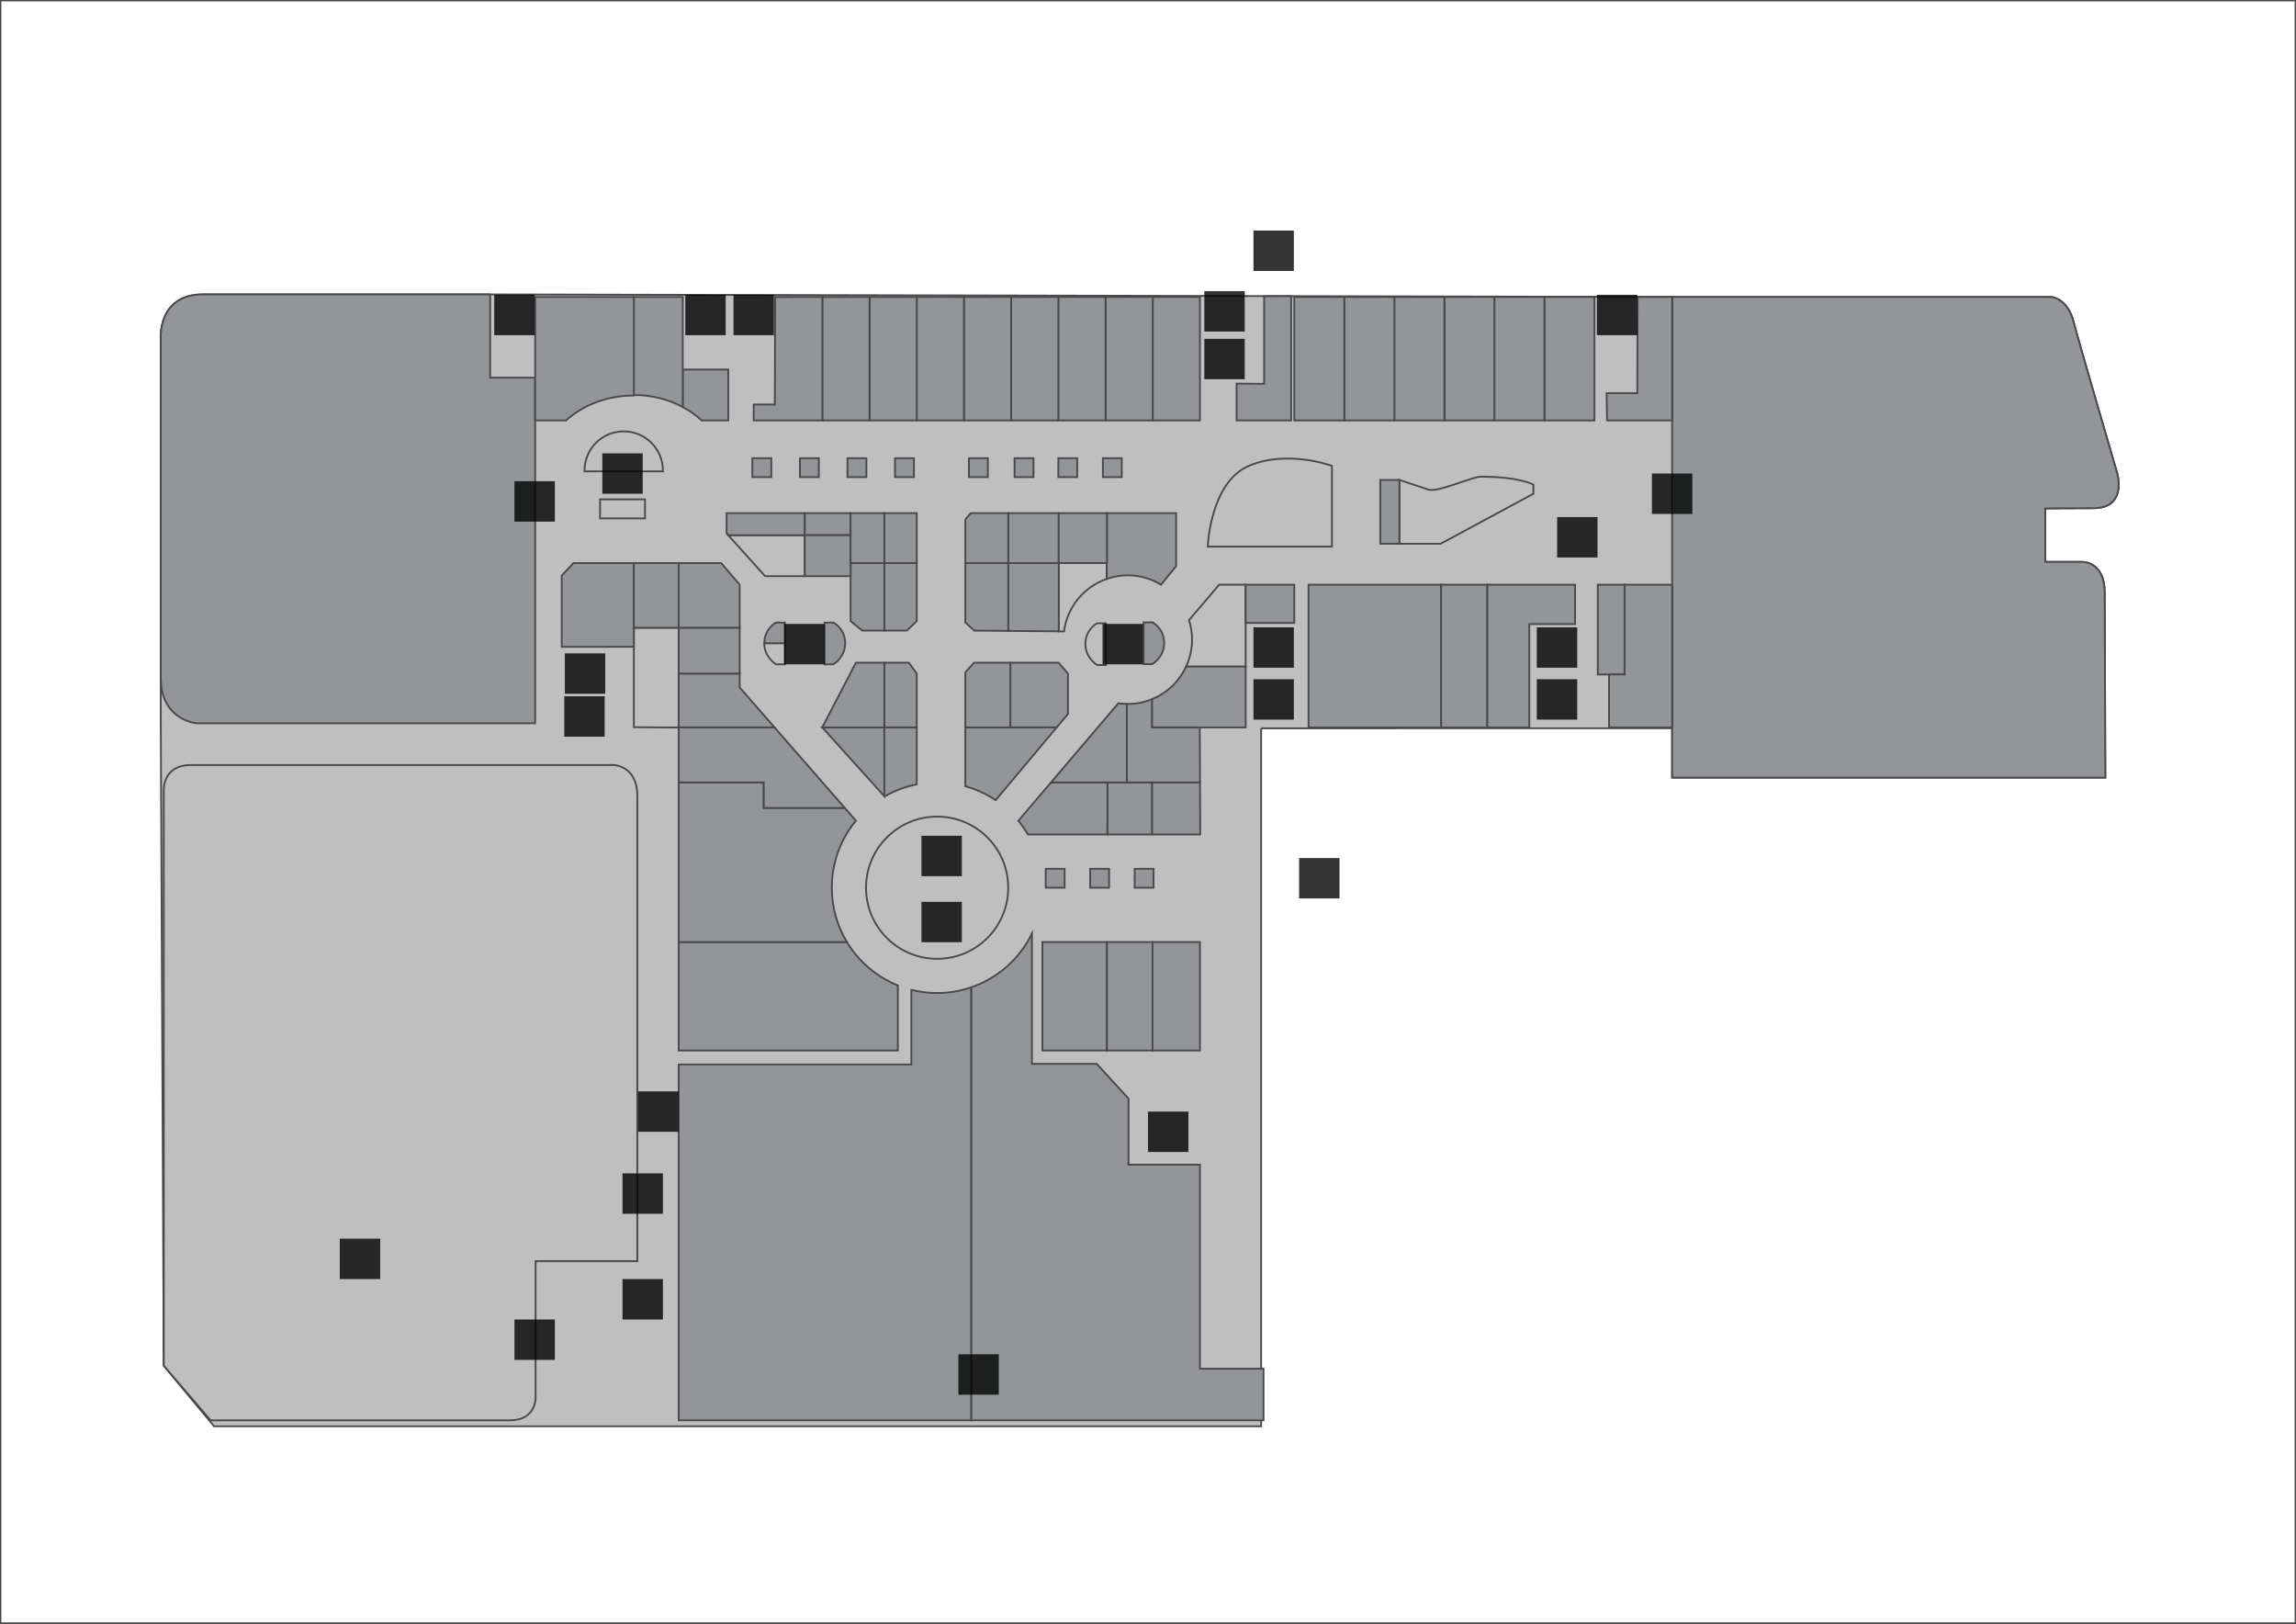
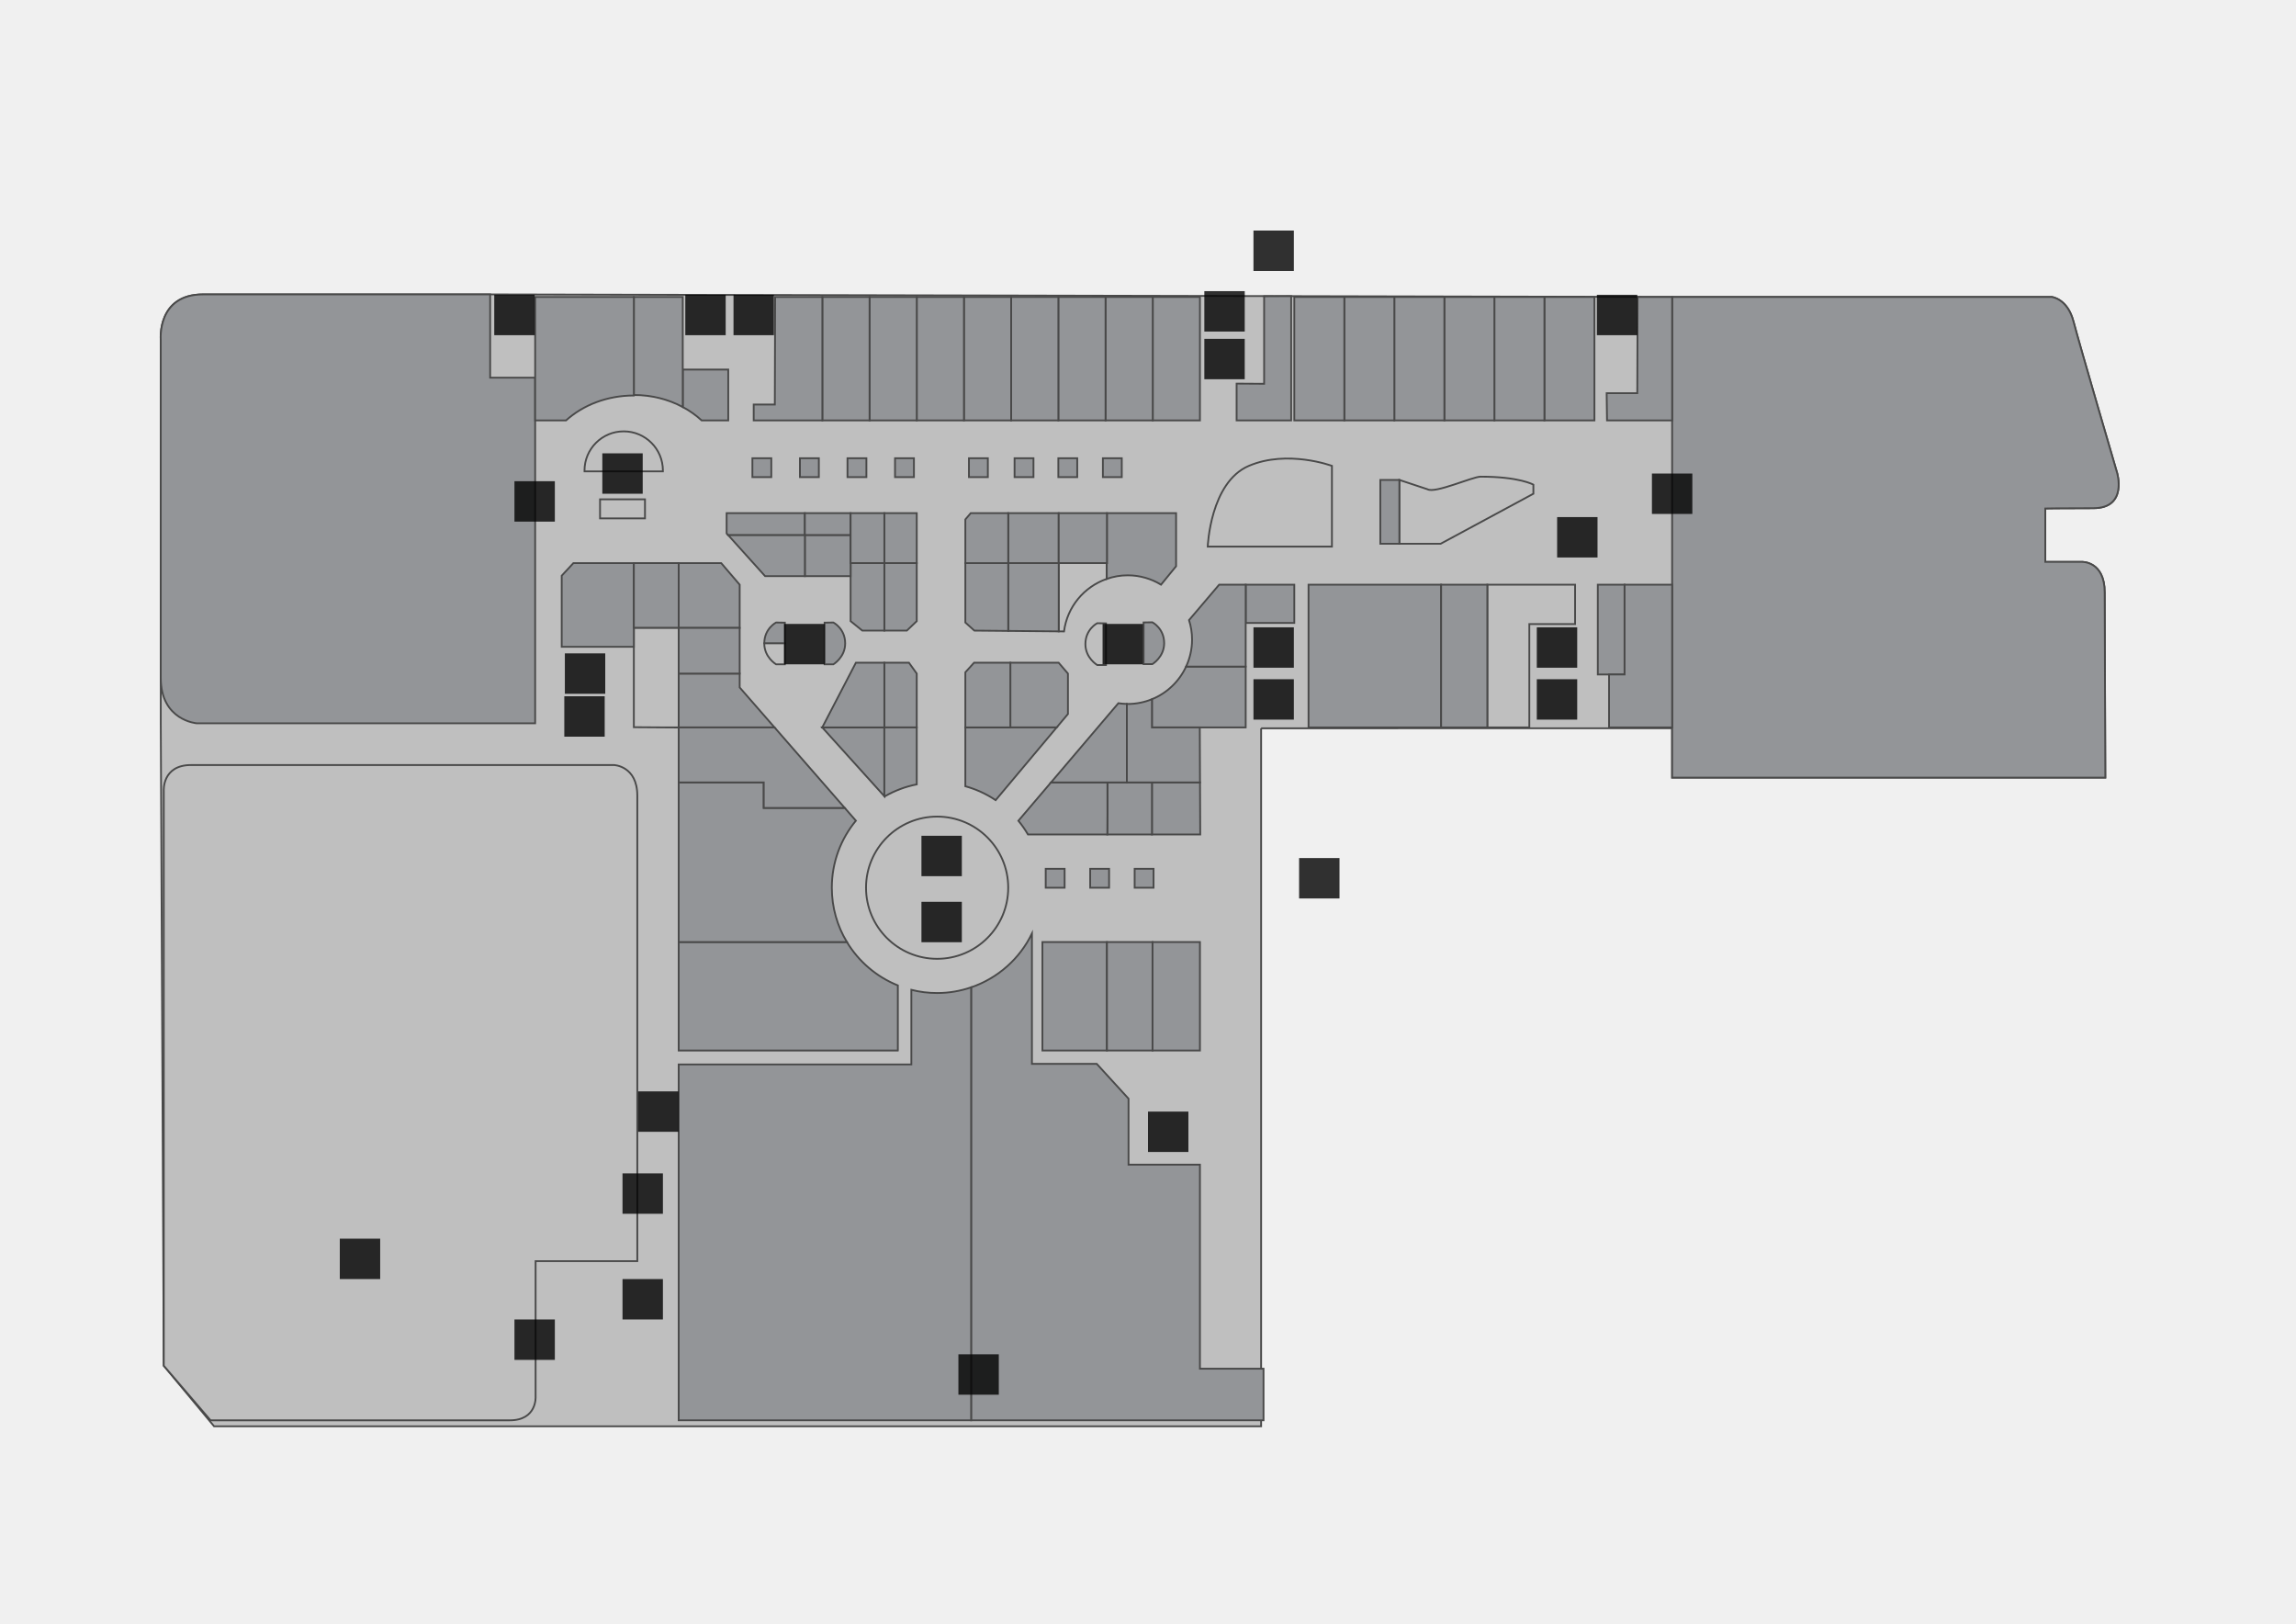
<svg xmlns="http://www.w3.org/2000/svg" version="1.1" id="Layer_1" x="0px" y="0px" width="841.89px" height="595.281px" viewBox="0 0 841.89 595.281" enable-background="new 0 0 841.89 595.281" xml:space="preserve">
  <g id="background">
-     <rect fill="#FFFFFF" stroke="#494949" stroke-miterlimit="10" width="841.89" height="595.281" />
-   </g>
+ </g>
  <g id="etc">
    <path fill="#BFBFBF" stroke="#494949" stroke-width="0.66" stroke-miterlimit="10" d="M462.429,267l150.701-0.007v18.096h158.84   c0,0-0.221-56.322-0.221-67.871c0-11.551-8.359-11.221-8.359-11.221h-13.42v-19.58c0,0,4.838-0.111,17.6-0.111   c12.76,0,8.689-13.088,8.689-13.088s-13.75-46.861-15.951-55.33c-2.199-8.469-8.027-9.02-8.027-9.02H613.13l-433.4-0.936   c-37.42,0-94.082,0-105.27,0c-16.996,0-15.512,16.666-15.512,16.666s0,77.053,0,110.549c0,6.205,0,10.916,0,13.365v16.664   l1.101,235.511L78.5,522.908h383.929V267" />
-     <path fill="#BFBFBF" stroke="#494949" stroke-width="0.66" stroke-miterlimit="10" d="M60.049,289.927v143.881v16.722v50.16   l17.159,20.02h82.722h12.293c4.918,0,10.416,0,14.685,0c10.065,0,9.487-8.689,9.487-8.689v-49.663h37.291c0,0,0-159.775,0-170.667   c0-10.889-8.525-11.219-8.525-11.219s-144.431,0-155.1,0C59.391,280.468,60.049,289.927,60.049,289.927z" />
+     <path fill="#BFBFBF" stroke="#494949" stroke-width="0.66" stroke-miterlimit="10" d="M60.049,289.927v143.881v16.723v50.16   l17.159,20.02h82.722h12.293c4.918,0,10.416,0,14.685,0c10.065,0,9.487-8.689,9.487-8.689v-49.662h37.291c0,0,0-159.775,0-170.667   c0-10.889-8.525-11.219-8.525-11.219s-144.431,0-155.1,0C59.391,280.468,60.049,289.927,60.049,289.927z" />
    <path fill="#BFBFBF" stroke="#494949" stroke-width="0.66" stroke-miterlimit="10" d="M542.916,174.757   c-2.988,0.003-16.688,6.252-19.49,4.614l-10.313-3.418v23.391h15.146l33.996-18.334v-3.322   C562.255,177.687,557.158,174.744,542.916,174.757z" />
    <circle fill="#BFBFBF" stroke="#494949" stroke-width="0.66" stroke-miterlimit="10" cx="343.621" cy="325.448" r="26.069" />
    <polygon fill="#BFBFBF" stroke="#494949" stroke-width="0.66" stroke-miterlimit="10" points="232.418,230.142 232.418,237.128    232.418,239.19 232.418,266.606 248.864,266.718 248.864,266.688 244.657,266.688 248.864,266.688 248.864,246.944    248.864,230.198 248.864,230.142  " />
-     <path fill="#BFBFBF" stroke="#494949" stroke-width="0.66" stroke-miterlimit="10" d="M434.908,244.388h21.855v-14.08v-1.926   v-14.025h-9.734l-11.041,12.984c0.719,2.26,1.113,4.664,1.113,7.162C437.101,238.038,436.302,241.378,434.908,244.388z" />
-     <polygon fill="#BFBFBF" stroke="#494949" stroke-width="0.66" stroke-miterlimit="10" points="295.117,196.208 267.029,196.208    280.543,211.224 295.117,211.224 295.117,196.29  " />
    <path fill="#BFBFBF" stroke="#494949" stroke-width="0.66" stroke-miterlimit="10" d="M488.388,200.388h-45.539   c0,0,0.879-23.543,15.07-29.592c14.189-6.049,30.469,0,30.469,0V200.388z" />
    <path fill="#BFBFBF" stroke="#494949" stroke-width="0.66" stroke-miterlimit="10" d="M243.072,172.515   c0-7.938-6.436-14.374-14.374-14.374s-14.374,6.436-14.374,14.374c0,0.099,0.013,0.194,0.015,0.293h28.719   C243.059,172.709,243.072,172.614,243.072,172.515z" />
    <rect x="220.023" y="183.063" fill="#BFBFBF" stroke="#494949" stroke-width="0.66" stroke-miterlimit="10" width="16.476" height="6.984" />
    <path fill="#BFBFBF" stroke="#494949" stroke-width="0.66" stroke-miterlimit="10" d="M280.242,235.808   c0,0.027-0.004,0.051-0.004,0.078c0,5.104,4.333,7.666,4.333,7.666h3.21v-7.744H280.242z" />
    <path fill="#BFBFBF" stroke="#494949" stroke-width="0.66" stroke-miterlimit="10" d="M405.532,243.813h-3.21   c0,0-4.333-2.562-4.333-7.666c0-5.469,4.333-7.666,4.333-7.666l3.21,0.055V243.813z" />
-     <path fill="#BFBFBF" stroke="#494949" stroke-width="0.66" stroke-miterlimit="10" d="M388.207,206.438v25.031l1.944,0.018   c1.149-8.986,7.354-16.374,15.668-19.253v-5.795H388.207z" />
+     <path fill="#BFBFBF" stroke="#494949" stroke-width="0.66" stroke-miterlimit="10" d="M388.207,206.438v25.031l1.944,0.018   c1.148-8.986,7.354-16.374,15.668-19.253v-5.795L388.207,206.438L388.207,206.438z" />
+     <polygon fill="#BFBFBF" stroke="#494949" stroke-width="0.66" stroke-miterlimit="10" points="560.769,214.356 545.369,214.356    545.369,266.688 560.769,266.688 560.769,228.794 577.544,228.794 577.544,214.356  " />
  </g>
  <g id="rooms">
-     <path id="zen" fill="#939598" stroke="#494949" stroke-width="0.66" stroke-miterlimit="10" d="M771.97,285.089H613.13V108.868   h139.148c0,0,5.83,0.551,8.027,9.02c2.201,8.469,15.949,55.33,15.949,55.33s4.07,13.088-8.688,13.088   c-12.762,0-17.602,0.111-17.602,0.111v19.58h13.42c0,0,8.359-0.33,8.359,11.221C771.75,228.767,771.97,285.089,771.97,285.089z" />
+     <path id="zen" fill="#939598" stroke="#494949" stroke-width="0.66" stroke-miterlimit="10" d="M771.97,285.089H613.13V108.868   h139.148c0,0,5.83,0.551,8.025,9.02c2.201,8.469,15.949,55.33,15.949,55.33s4.07,13.088-8.688,13.088   c-12.762,0-17.602,0.111-17.602,0.111v19.58h13.42c0,0,8.359-0.33,8.359,11.221C771.75,228.767,771.97,285.089,771.97,285.089z" />
    <path id="isetan" fill="#939598" stroke="#494949" stroke-width="0.66" stroke-miterlimit="10" d="M58.948,124.599   c0,0,0,108.24,0,123.914c0,15.676,13.2,16.664,13.2,16.664h124.081v-29.369v-97.35h-16.5v-30.525c-37.42,0-94.082,0-105.27,0   C57.464,107.933,58.948,124.599,58.948,124.599z" />
    <rect id="kb404" x="355.289" y="167.993" fill="#939598" stroke="#494949" stroke-width="0.66" stroke-miterlimit="10" width="6.931" height="6.93" />
    <rect id="kb402" x="388.069" y="167.993" fill="#939598" stroke="#494949" stroke-width="0.66" stroke-miterlimit="10" width="6.929" height="6.93" />
    <g id="kb401-kb403">
-       <rect x="372.02" y="167.993" fill="#939598" stroke="#494949" stroke-width="0.66" stroke-miterlimit="10" width="6.931" height="6.93" />
+       <rect x="372.02" y="167.993" fill="#939598" stroke="#494949" stroke-width="0.66" stroke-miterlimit="10" width="6.932" height="6.93" />
      <rect x="404.398" y="167.993" fill="#939598" stroke="#494949" stroke-width="0.66" stroke-miterlimit="10" width="6.93" height="6.93" />
    </g>
    <rect id="kb408" x="275.888" y="167.993" fill="#939598" stroke="#494949" stroke-width="0.66" stroke-miterlimit="10" width="6.931" height="6.93" />
    <rect id="kb407" x="293.32" y="167.993" fill="#939598" stroke="#494949" stroke-width="0.66" stroke-miterlimit="10" width="6.931" height="6.93" />
    <rect id="kb406" x="310.753" y="167.993" fill="#939598" stroke="#494949" stroke-width="0.66" stroke-miterlimit="10" width="6.931" height="6.93" />
-     <rect id="kb405" x="328.186" y="167.993" fill="#939598" stroke="#494949" stroke-width="0.66" stroke-miterlimit="10" width="6.931" height="6.93" />
-     <rect id="kc402" x="399.746" y="318.52" fill="#939598" stroke="#494949" stroke-width="0.66" stroke-miterlimit="10" width="6.929" height="6.932" />
-     <rect id="kc401" x="416.051" y="318.52" fill="#939598" stroke="#494949" stroke-width="0.66" stroke-miterlimit="10" width="6.931" height="6.932" />
-     <path id="c415" fill="#939598" stroke="#494949" stroke-width="0.66" stroke-miterlimit="10" d="M329.22,385.132v-23.86   c-7.816-3.146-14.369-8.769-18.677-15.902h-61.679v39.766h80.354L329.22,385.132L329.22,385.132z" />
+     <rect id="kb405" x="328.186" y="167.993" fill="#939598" stroke="#494949" stroke-width="0.66" stroke-miterlimit="10" width="6.932" height="6.93" />
+     <rect id="kc402" x="399.746" y="318.52" fill="#939598" stroke="#494949" stroke-width="0.66" stroke-miterlimit="10" width="6.929" height="6.933" />
+     <rect id="kc401" x="416.051" y="318.52" fill="#939598" stroke="#494949" stroke-width="0.66" stroke-miterlimit="10" width="6.931" height="6.933" />
+     <path id="c415" fill="#939598" stroke="#494949" stroke-width="0.66" stroke-miterlimit="10" d="M329.22,385.132v-23.86   c-7.815-3.146-14.369-8.769-18.677-15.901h-61.679v39.766h80.354L329.22,385.132L329.22,385.132z" />
    <path id="c413" fill="#939598" stroke="#494949" stroke-width="0.66" stroke-miterlimit="10" d="M280.049,286.839h-31.185v58.53   h61.679c-3.51-5.816-5.532-12.633-5.532-19.921c0-9.333,3.313-17.894,8.824-24.565l-4.087-4.684h-29.699V286.839z" />
    <polygon id="b415" fill="#939598" stroke="#494949" stroke-width="0.66" stroke-miterlimit="10" points="248.864,266.688    284.006,266.688 271.223,252.034 271.223,246.944 248.864,246.944  " />
    <polygon id="c412" fill="#939598" stroke="#494949" stroke-width="0.66" stroke-miterlimit="10" points="280.049,286.839    280.049,296.198 309.748,296.198 284.006,266.688 248.864,266.688 248.864,266.718 248.864,268.89 248.864,286.839  " />
    <polygon id="b417" fill="#939598" stroke="#494949" stroke-width="0.66" stroke-miterlimit="10" points="271.223,230.198    271.222,214.357 264.445,206.438 248.864,206.438 248.864,230.198  " />
    <rect id="b416" x="248.864" y="230.198" fill="#939598" stroke="#494949" stroke-width="0.66" stroke-miterlimit="10" width="22.358" height="16.746" />
    <polygon id="b413" fill="#939598" stroke="#494949" stroke-width="0.66" stroke-miterlimit="10" points="232.418,237.128    232.418,206.438 210.254,206.438 205.964,211.058 205.964,237.128  " />
    <rect id="b414" x="232.418" y="206.438" fill="#939598" stroke="#494949" stroke-width="0.66" stroke-miterlimit="10" width="16.446" height="23.704" />
-     <path id="d401-2" fill="#939598" stroke="#494949" stroke-width="0.66" stroke-miterlimit="10" d="M463.308,520.707v-18.918H439.99   v-74.801h-26.182v-24.199l-11.657-12.762h-23.762v-47.771c-4.467,9.223-12.502,16.377-22.303,19.723v158.73L463.308,520.707z" />
+     <path id="d401-2" fill="#939598" stroke="#494949" stroke-width="0.66" stroke-miterlimit="10" d="M463.308,520.707v-18.918H439.99   v-74.801h-26.182v-24.199l-11.656-12.762h-23.763v-47.771c-4.467,9.223-12.502,16.377-22.303,19.723v158.73L463.308,520.707z" />
    <path id="d401" fill="#939598" stroke="#494949" stroke-width="0.66" stroke-miterlimit="10" d="M356.086,520.708V361.979   c-3.914,1.334-8.1,2.08-12.463,2.08c-3.262,0-6.429-0.408-9.453-1.17v27.358h-85.306v130.461H356.086L356.086,520.708z" />
    <polygon id="c401" fill="#939598" stroke="#494949" stroke-width="0.66" stroke-miterlimit="10" points="422.39,286.839    422.39,305.934 440.099,305.934 440.019,286.839 422.498,286.839  " />
    <path id="c403" fill="#939598" stroke="#494949" stroke-width="0.66" stroke-miterlimit="10" d="M406.071,286.839   c0.021,7.793,0.02,15.071-0.043,19.095h16.36v-19.095H406.071z" />
-     <path id="c405-1" fill="#939598" stroke="#494949" stroke-width="0.66" stroke-miterlimit="10" d="M406.071,286.839h-20.685   l-11.963,14.063c1.3,1.576,2.467,3.262,3.507,5.029h29.098C406.091,301.91,406.095,294.632,406.071,286.839z" />
+     <path id="c405-1" fill="#939598" stroke="#494949" stroke-width="0.66" stroke-miterlimit="10" d="M406.071,286.839h-20.686   l-11.963,14.063c1.3,1.576,2.467,3.262,3.507,5.029h29.099C406.091,301.91,406.095,294.632,406.071,286.839z" />
    <path id="a411" fill="#939598" stroke="#494949" stroke-width="0.66" stroke-miterlimit="10" d="M422.39,256.345v10.344h17.545   h2.693h14.137v-22.301H434.91C432.406,249.794,427.931,254.091,422.39,256.345z" />
    <rect id="a413" x="456.765" y="214.356" fill="#939598" stroke="#494949" stroke-width="0.66" stroke-miterlimit="10" width="17.82" height="14.025" />
-     <path id="c405-2" fill="#939598" stroke="#494949" stroke-width="0.66" stroke-miterlimit="10" d="M410.081,257.806l-4.138,4.863   c0,0,0,0-0.001,0l-20.556,24.17h20.685h7.124V258.07C412.137,258.051,411.101,257.954,410.081,257.806z" />
-     <path id="c402" fill="#939598" stroke="#494949" stroke-width="0.66" stroke-miterlimit="10" d="M439.933,266.689H422.39v-10.344   c-2.74,1.113-5.729,1.74-8.869,1.74c-0.11,0-0.217-0.013-0.327-0.015v28.769h9.193h0.109h17.52L439.933,266.689z" />
+     <path id="c405-2" fill="#939598" stroke="#494949" stroke-width="0.66" stroke-miterlimit="10" d="M410.081,257.806l-4.138,4.863   c0,0,0,0-0.001,0l-20.557,24.17h20.686h7.124V258.07C412.137,258.051,411.101,257.954,410.081,257.806z" />
+     <path id="c402" fill="#939598" stroke="#494949" stroke-width="0.66" stroke-miterlimit="10" d="M439.933,266.689H422.39v-10.344   c-2.74,1.113-5.729,1.74-8.869,1.74c-0.11,0-0.218-0.013-0.327-0.015v28.769h9.192h0.109h17.52L439.933,266.689z" />
    <polygon id="b426" fill="#939598" stroke="#494949" stroke-width="0.66" stroke-miterlimit="10" points="369.689,206.438    369.689,231.302 388.207,231.47 388.207,206.438  " />
    <g id="a410-c418">
-       <rect x="382.23" y="345.369" fill="#939598" stroke="#494949" stroke-width="0.66" stroke-miterlimit="10" width="23.656" height="39.764" />
-       <path fill="#939598" stroke="#494949" stroke-width="0.66" stroke-miterlimit="10" d="M405.883,188.122v18.316h-0.063v5.795    c2.415-0.837,4.999-1.313,7.699-1.313c4.475,0,8.641,1.27,12.204,3.43l5.521-6.758v-19.471H405.883z" />
+       <rect x="382.23" y="345.369" fill="#939598" stroke="#494949" stroke-width="0.66" stroke-miterlimit="10" width="23.655" height="39.764" />
+       <path fill="#939598" stroke="#494949" stroke-width="0.66" stroke-miterlimit="10" d="M405.883,188.122v18.316h-0.063v5.795    c2.415-0.837,4.999-1.313,7.698-1.313c4.476,0,8.641,1.27,12.204,3.43l5.521-6.758v-19.471L405.883,188.122L405.883,188.122z" />
    </g>
    <rect id="c419" x="405.889" y="345.369" fill="#939598" stroke="#494949" stroke-width="0.66" stroke-miterlimit="10" width="16.722" height="39.764" />
    <rect id="c420" x="422.609" y="345.369" fill="#939598" stroke="#494949" stroke-width="0.66" stroke-miterlimit="10" width="17.381" height="39.764" />
    <polygon id="b424" fill="#939598" stroke="#494949" stroke-width="0.66" stroke-miterlimit="10" points="353.97,206.438    353.97,228.22 357.27,231.188 369.689,231.302 369.689,206.438  " />
    <polygon id="b427-1" fill="#939598" stroke="#494949" stroke-width="0.66" stroke-miterlimit="10" points="388.207,206.438    388.207,188.122 369.689,188.122 369.689,194.724 369.689,197.198 369.689,206.438  " />
    <polygon id="b425" fill="#939598" stroke="#494949" stroke-width="0.66" stroke-miterlimit="10" points="369.689,206.438    369.689,188.122 355.948,188.122 353.97,190.431 353.97,206.438  " />
    <rect id="b429" x="388.207" y="188.122" fill="#939598" stroke="#494949" stroke-width="0.66" stroke-miterlimit="10" width="17.678" height="18.316" />
    <polygon id="b421-1" fill="#939598" stroke="#494949" stroke-width="0.66" stroke-miterlimit="10" points="324.27,231.188    332.52,231.188 336.148,227.724 336.148,206.438 324.27,206.438  " />
-     <rect id="b423" x="324.27" y="188.122" fill="#939598" stroke="#494949" stroke-width="0.66" stroke-miterlimit="10" width="11.881" height="18.316" />
+     <rect id="b423" x="324.27" y="188.122" fill="#939598" stroke="#494949" stroke-width="0.66" stroke-miterlimit="10" width="11.882" height="18.316" />
    <polygon id="b421-2" fill="#939598" stroke="#494949" stroke-width="0.66" stroke-miterlimit="10" points="311.895,206.438    311.895,211.224 311.895,213.808 311.895,227.724 316.186,231.188 324.27,231.188 324.27,206.438  " />
    <polygon id="b419" fill="#939598" stroke="#494949" stroke-width="0.66" stroke-miterlimit="10" points="295.117,196.208    295.117,188.122 266.436,188.122 266.436,195.548 267.029,196.208  " />
    <polygon id="b420-1" fill="#939598" stroke="#494949" stroke-width="0.66" stroke-miterlimit="10" points="295.117,196.141    295.117,196.208 295.117,196.29 295.117,211.224 311.895,211.224 311.895,206.438 311.895,196.141  " />
-     <rect id="b420" x="295.117" y="188.122" fill="#939598" stroke="#494949" stroke-width="0.66" stroke-miterlimit="10" width="16.777" height="8.019" />
+     <rect id="b420" x="295.117" y="188.122" fill="#939598" stroke="#494949" stroke-width="0.66" stroke-miterlimit="10" width="16.776" height="8.019" />
    <rect id="b422" x="311.895" y="188.122" fill="#939598" stroke="#494949" stroke-width="0.66" stroke-miterlimit="10" width="12.375" height="18.316" />
    <polygon id="c411" fill="#939598" stroke="#494949" stroke-width="0.66" stroke-miterlimit="10" points="324.27,266.688    301.498,266.688 324.27,291.907  " />
    <polygon id="c409-1" fill="#939598" stroke="#494949" stroke-width="0.66" stroke-miterlimit="10" points="336.148,266.688    336.148,246.944 333.289,242.958 324.27,242.958 324.27,266.688  " />
-     <path id="c410" fill="#939598" stroke="#494949" stroke-width="0.66" stroke-miterlimit="10" d="M324.27,291.907l0.082,0.09   c3.604-2.082,7.575-3.602,11.799-4.43v-20.879H324.27V291.907z" />
+     <path id="c410" fill="#939598" stroke="#494949" stroke-width="0.66" stroke-miterlimit="10" d="M324.27,291.907l0.082,0.09   c3.604-2.082,7.575-3.602,11.8-4.43v-20.879H324.27V291.907z" />
    <polygon id="c409" fill="#939598" stroke="#494949" stroke-width="0.66" stroke-miterlimit="10" points="324.27,242.958    313.835,242.958 301.498,266.688 324.27,266.688  " />
    <polygon id="c407" fill="#939598" stroke="#494949" stroke-width="0.66" stroke-miterlimit="10" points="387.457,266.688    391.589,261.767 391.589,246.944 388.18,242.958 370.47,242.958 370.47,266.688  " />
    <path id="c406" fill="#939598" stroke="#494949" stroke-width="0.66" stroke-miterlimit="10" d="M365.081,293.351l22.376-26.662   H370.47h-16.5v21.563C357.973,289.364,361.715,291.095,365.081,293.351z" />
    <polygon id="c408" fill="#939598" stroke="#494949" stroke-width="0.66" stroke-miterlimit="10" points="370.47,242.958    357.16,242.958 353.97,246.478 353.97,266.688 370.47,266.688  " />
    <rect id="a402" x="566.296" y="108.868" fill="#939598" stroke="#494949" stroke-width="0.66" stroke-miterlimit="10" width="18.344" height="45.264" />
    <rect id="a403" x="547.955" y="108.868" fill="#939598" stroke="#494949" stroke-width="0.66" stroke-miterlimit="10" width="18.342" height="45.264" />
    <rect id="a404" x="529.611" y="108.868" fill="#939598" stroke="#494949" stroke-width="0.66" stroke-miterlimit="10" width="18.344" height="45.264" />
    <rect id="a405" x="511.269" y="108.868" fill="#939598" stroke="#494949" stroke-width="0.66" stroke-miterlimit="10" width="18.344" height="45.264" />
    <rect id="a406" x="492.927" y="108.868" fill="#939598" stroke="#494949" stroke-width="0.66" stroke-miterlimit="10" width="18.342" height="45.264" />
    <rect id="a407" x="474.585" y="108.868" fill="#939598" stroke="#494949" stroke-width="0.66" stroke-miterlimit="10" width="18.342" height="45.264" />
    <rect id="a409" x="422.683" y="108.868" fill="#939598" stroke="#494949" stroke-width="0.66" stroke-miterlimit="10" width="17.309" height="45.264" />
    <rect id="b401-1" x="405.375" y="108.868" fill="#939598" stroke="#494949" stroke-width="0.66" stroke-miterlimit="10" width="17.308" height="45.264" />
    <rect id="b402" x="388.069" y="108.868" fill="#939598" stroke="#494949" stroke-width="0.66" stroke-miterlimit="10" width="17.306" height="45.264" />
-     <rect id="b403" x="370.762" y="108.868" fill="#939598" stroke="#494949" stroke-width="0.66" stroke-miterlimit="10" width="17.31" height="45.264" />
+     <rect id="b403" x="370.762" y="108.868" fill="#939598" stroke="#494949" stroke-width="0.66" stroke-miterlimit="10" width="17.311" height="45.264" />
    <rect id="b404" x="353.456" y="108.868" fill="#939598" stroke="#494949" stroke-width="0.66" stroke-miterlimit="10" width="17.306" height="45.264" />
    <rect id="b405" x="336.148" y="108.868" fill="#939598" stroke="#494949" stroke-width="0.66" stroke-miterlimit="10" width="17.308" height="45.264" />
-     <rect id="b406" x="318.843" y="108.868" fill="#939598" stroke="#494949" stroke-width="0.66" stroke-miterlimit="10" width="17.308" height="45.264" />
+     <rect id="b406" x="318.843" y="108.868" fill="#939598" stroke="#494949" stroke-width="0.66" stroke-miterlimit="10" width="17.309" height="45.264" />
    <rect id="b407" x="301.535" y="108.868" fill="#939598" stroke="#494949" stroke-width="0.66" stroke-miterlimit="10" width="17.308" height="45.264" />
    <polygon id="b408" fill="#939598" stroke="#494949" stroke-width="0.66" stroke-miterlimit="10" points="284.111,148.307    276.365,148.307 276.365,154.132 301.535,154.132 301.535,108.868 284.229,108.868  " />
    <path id="b409" fill="#939598" stroke="#494949" stroke-width="0.66" stroke-miterlimit="10" d="M257.279,154.132h9.75v-18.645   h-16.681v13.732C252.905,150.591,255.234,152.245,257.279,154.132z" />
-     <path id="b410" fill="#939598" stroke="#494949" stroke-width="0.66" stroke-miterlimit="10" d="M250.349,149.22v-13.73V108.87   h-17.931v35.941C238.998,144.81,245.141,146.427,250.349,149.22z" />
+     <path id="b410" fill="#939598" stroke="#494949" stroke-width="0.66" stroke-miterlimit="10" d="M250.349,149.22V135.49v-26.62   h-17.931v35.941C238.998,144.81,245.141,146.427,250.349,149.22z" />
    <path id="b411" fill="#939598" stroke="#494949" stroke-width="0.66" stroke-miterlimit="10" d="M207.558,154.132   c6.218-5.617,15.05-9.133,24.86-9.133v-35.213v-0.918H196.23v45.264H207.558z" />
    <g id="a416-kc403">
-       <rect x="383.439" y="318.52" fill="#939598" stroke="#494949" stroke-width="0.66" stroke-miterlimit="10" width="6.931" height="6.932" />
+       <rect x="383.439" y="318.52" fill="#939598" stroke="#494949" stroke-width="0.66" stroke-miterlimit="10" width="6.931" height="6.933" />
      <rect x="479.808" y="214.356" fill="#939598" stroke="#494949" stroke-width="0.66" stroke-miterlimit="10" width="48.621" height="52.332" />
    </g>
    <rect id="a417" x="528.429" y="214.356" fill="#939598" stroke="#494949" stroke-width="0.66" stroke-miterlimit="10" width="16.939" height="52.332" />
-     <polygon fill="#939598" stroke="#494949" stroke-width="0.66" stroke-miterlimit="10" points="560.769,214.356 545.369,214.356    545.369,266.688 560.769,266.688 560.769,228.794 577.544,228.794 577.544,214.356  " />
    <rect id="a420" x="585.876" y="214.356" fill="#939598" stroke="#494949" stroke-width="0.66" stroke-miterlimit="10" width="9.818" height="32.92" />
    <polygon id="a421" fill="#939598" stroke="#494949" stroke-width="0.66" stroke-miterlimit="10" points="590.001,247.276    590.001,266.688 613.13,266.688 613.13,214.356 595.695,214.356 595.695,247.276  " />
    <polygon id="a408" fill="#939598" stroke="#494949" stroke-width="0.66" stroke-miterlimit="10" points="463.523,140.704    453.441,140.641 453.441,154.132 473.445,154.132 473.445,108.564 463.523,108.619  " />
    <polygon id="a401" fill="#939598" stroke="#494949" stroke-width="0.66" stroke-miterlimit="10" points="600.353,144.142    589.125,144.142 589.259,154.132 613.13,154.132 613.13,108.868 600.478,108.868  " />
    <path id="k401" fill="#939598" stroke="#494949" stroke-width="0.66" stroke-miterlimit="10" d="M506.128,175.952v23.391h6.984   v-23.391C511.613,175.952,506.128,175.952,506.128,175.952z" />
    <path id="k404" fill="#939598" stroke="#494949" stroke-width="0.66" stroke-miterlimit="10" d="M302.365,228.275l3.21-0.055   c0,0,4.333,2.197,4.333,7.666c0,5.104-4.333,7.666-4.333,7.666h-3.21V228.275z" />
    <path id="k406" fill="#939598" stroke="#494949" stroke-width="0.66" stroke-miterlimit="10" d="M287.782,228.275l-3.21-0.055   c0,0-4.287,2.178-4.33,7.588h7.54V228.275L287.782,228.275z" />
    <path id="k402" fill="#939598" stroke="#494949" stroke-width="0.66" stroke-miterlimit="10" d="M419.332,228.197l3.21-0.055   c0,0,4.332,2.197,4.332,7.666c0,5.104-4.332,7.666-4.332,7.666h-3.21V228.197z" />
+     <path id="a412" fill="#939598" stroke="#494949" stroke-width="0.66" stroke-miterlimit="10" d="M434.908,244.388h21.855v-14.08   v-1.926v-14.025h-9.734l-11.041,12.984c0.719,2.26,1.113,4.664,1.113,7.162C437.101,238.038,436.302,241.378,434.908,244.388z" />
+     <polygon id="b418" fill="#939598" stroke="#494949" stroke-width="0.66" stroke-miterlimit="10" points="295.117,196.208    267.029,196.208 280.543,211.224 295.117,211.224 295.117,196.29  " />
  </g>
  <g id="signs">
    <rect id="parking" x="124.595" y="454.117" opacity="0.8" enable-background="new    " width="14.811" height="14.811" />
    <g id="lift">
      <rect id="lift-10" x="251.283" y="108.074" opacity="0.8" enable-background="new    " width="14.811" height="14.813" />
      <rect id="lift-9" x="441.603" y="124.219" opacity="0.8" enable-background="new    " width="14.813" height="14.813" />
      <rect id="lift-8" x="459.617" y="229.985" opacity="0.8" enable-background="new    " width="14.811" height="14.811" />
      <rect id="lift-7" x="181.233" y="108.075" opacity="0.8" enable-background="new    " width="14.811" height="14.811" />
      <rect id="lift-6" x="228.261" y="430.177" opacity="0.8" enable-background="new    " width="14.811" height="14.813" />
      <rect id="lift-5" x="563.511" y="229.985" opacity="0.8" enable-background="new    " width="14.813" height="14.811" />
-       <rect id="lift-4" x="228.261" y="468.929" opacity="0.8" enable-background="new    " width="14.811" height="14.812" />
+       <rect id="lift-4" x="228.261" y="468.929" opacity="0.8" enable-background="new    " width="14.811" height="14.813" />
      <rect id="lift-3" x="585.541" y="108.075" opacity="0.8" enable-background="new    " width="14.813" height="14.811" />
      <rect id="lift-2" x="207.119" y="239.538" opacity="0.8" enable-background="new    " width="14.811" height="14.812" />
      <rect id="lift-1" x="337.873" y="306.408" opacity="0.8" enable-background="new    " width="14.811" height="14.811" />
    </g>
    <g id="escalator">
      <rect id="escalator-8" x="404.292" y="228.741" opacity="0.8" enable-background="new    " width="14.811" height="14.811" />
      <rect id="escalator-7" x="287.54" y="228.741" opacity="0.8" enable-background="new    " width="14.811" height="14.811" />
-       <rect id="escalator-6" x="570.963" y="189.572" opacity="0.8" enable-background="new    " width="14.812" height="14.813" />
+       <rect id="escalator-6" x="570.962" y="189.572" opacity="0.8" enable-background="new    " width="14.813" height="14.813" />
      <rect id="escalator-5" x="337.873" y="330.621" opacity="0.8" enable-background="new    " width="14.811" height="14.811" />
      <rect id="escalator-4" x="351.423" y="496.509" opacity="0.8" enable-background="new    " width="14.813" height="14.813" />
      <rect id="escalator-3" x="459.617" y="84.525" opacity="0.8" enable-background="new    " width="14.811" height="14.811" />
      <rect id="escalator-2" x="476.349" y="314.579" opacity="0.8" enable-background="new    " width="14.813" height="14.813" />
      <rect id="escalator-1" x="220.856" y="166.199" opacity="0.8" enable-background="new    " width="14.811" height="14.811" />
    </g>
    <g id="entrance">
      <rect id="entrance-3" x="188.638" y="176.42" opacity="0.8" enable-background="new    " width="14.813" height="14.812" />
      <rect id="entrance-2" x="605.724" y="173.604" opacity="0.8" enable-background="new    " width="14.813" height="14.812" />
      <rect id="entrance-1" x="188.638" y="483.741" opacity="0.8" enable-background="new    " width="14.813" height="14.812" />
    </g>
    <g id="toilet">
      <rect id="toilet-7" x="459.617" y="249.015" opacity="0.8" enable-background="new    " width="14.811" height="14.812" />
      <rect id="toilet-6" x="233.979" y="400.12" opacity="0.8" enable-background="new    " width="14.811" height="14.812" />
      <rect id="toilet-5" x="420.945" y="407.525" opacity="0.8" enable-background="new    " width="14.812" height="14.811" />
      <rect id="toilet-4" x="563.511" y="249.015" opacity="0.8" enable-background="new    " width="14.813" height="14.811" />
      <rect id="toilet-3" x="268.959" y="108.075" opacity="0.8" enable-background="new    " width="14.811" height="14.811" />
      <rect id="toilet-2" x="441.603" y="106.741" opacity="0.8" enable-background="new    " width="14.813" height="14.811" />
      <rect id="toilet-1" x="206.919" y="255.263" opacity="0.8" enable-background="new    " width="14.81" height="14.812" />
    </g>
  </g>
</svg>
